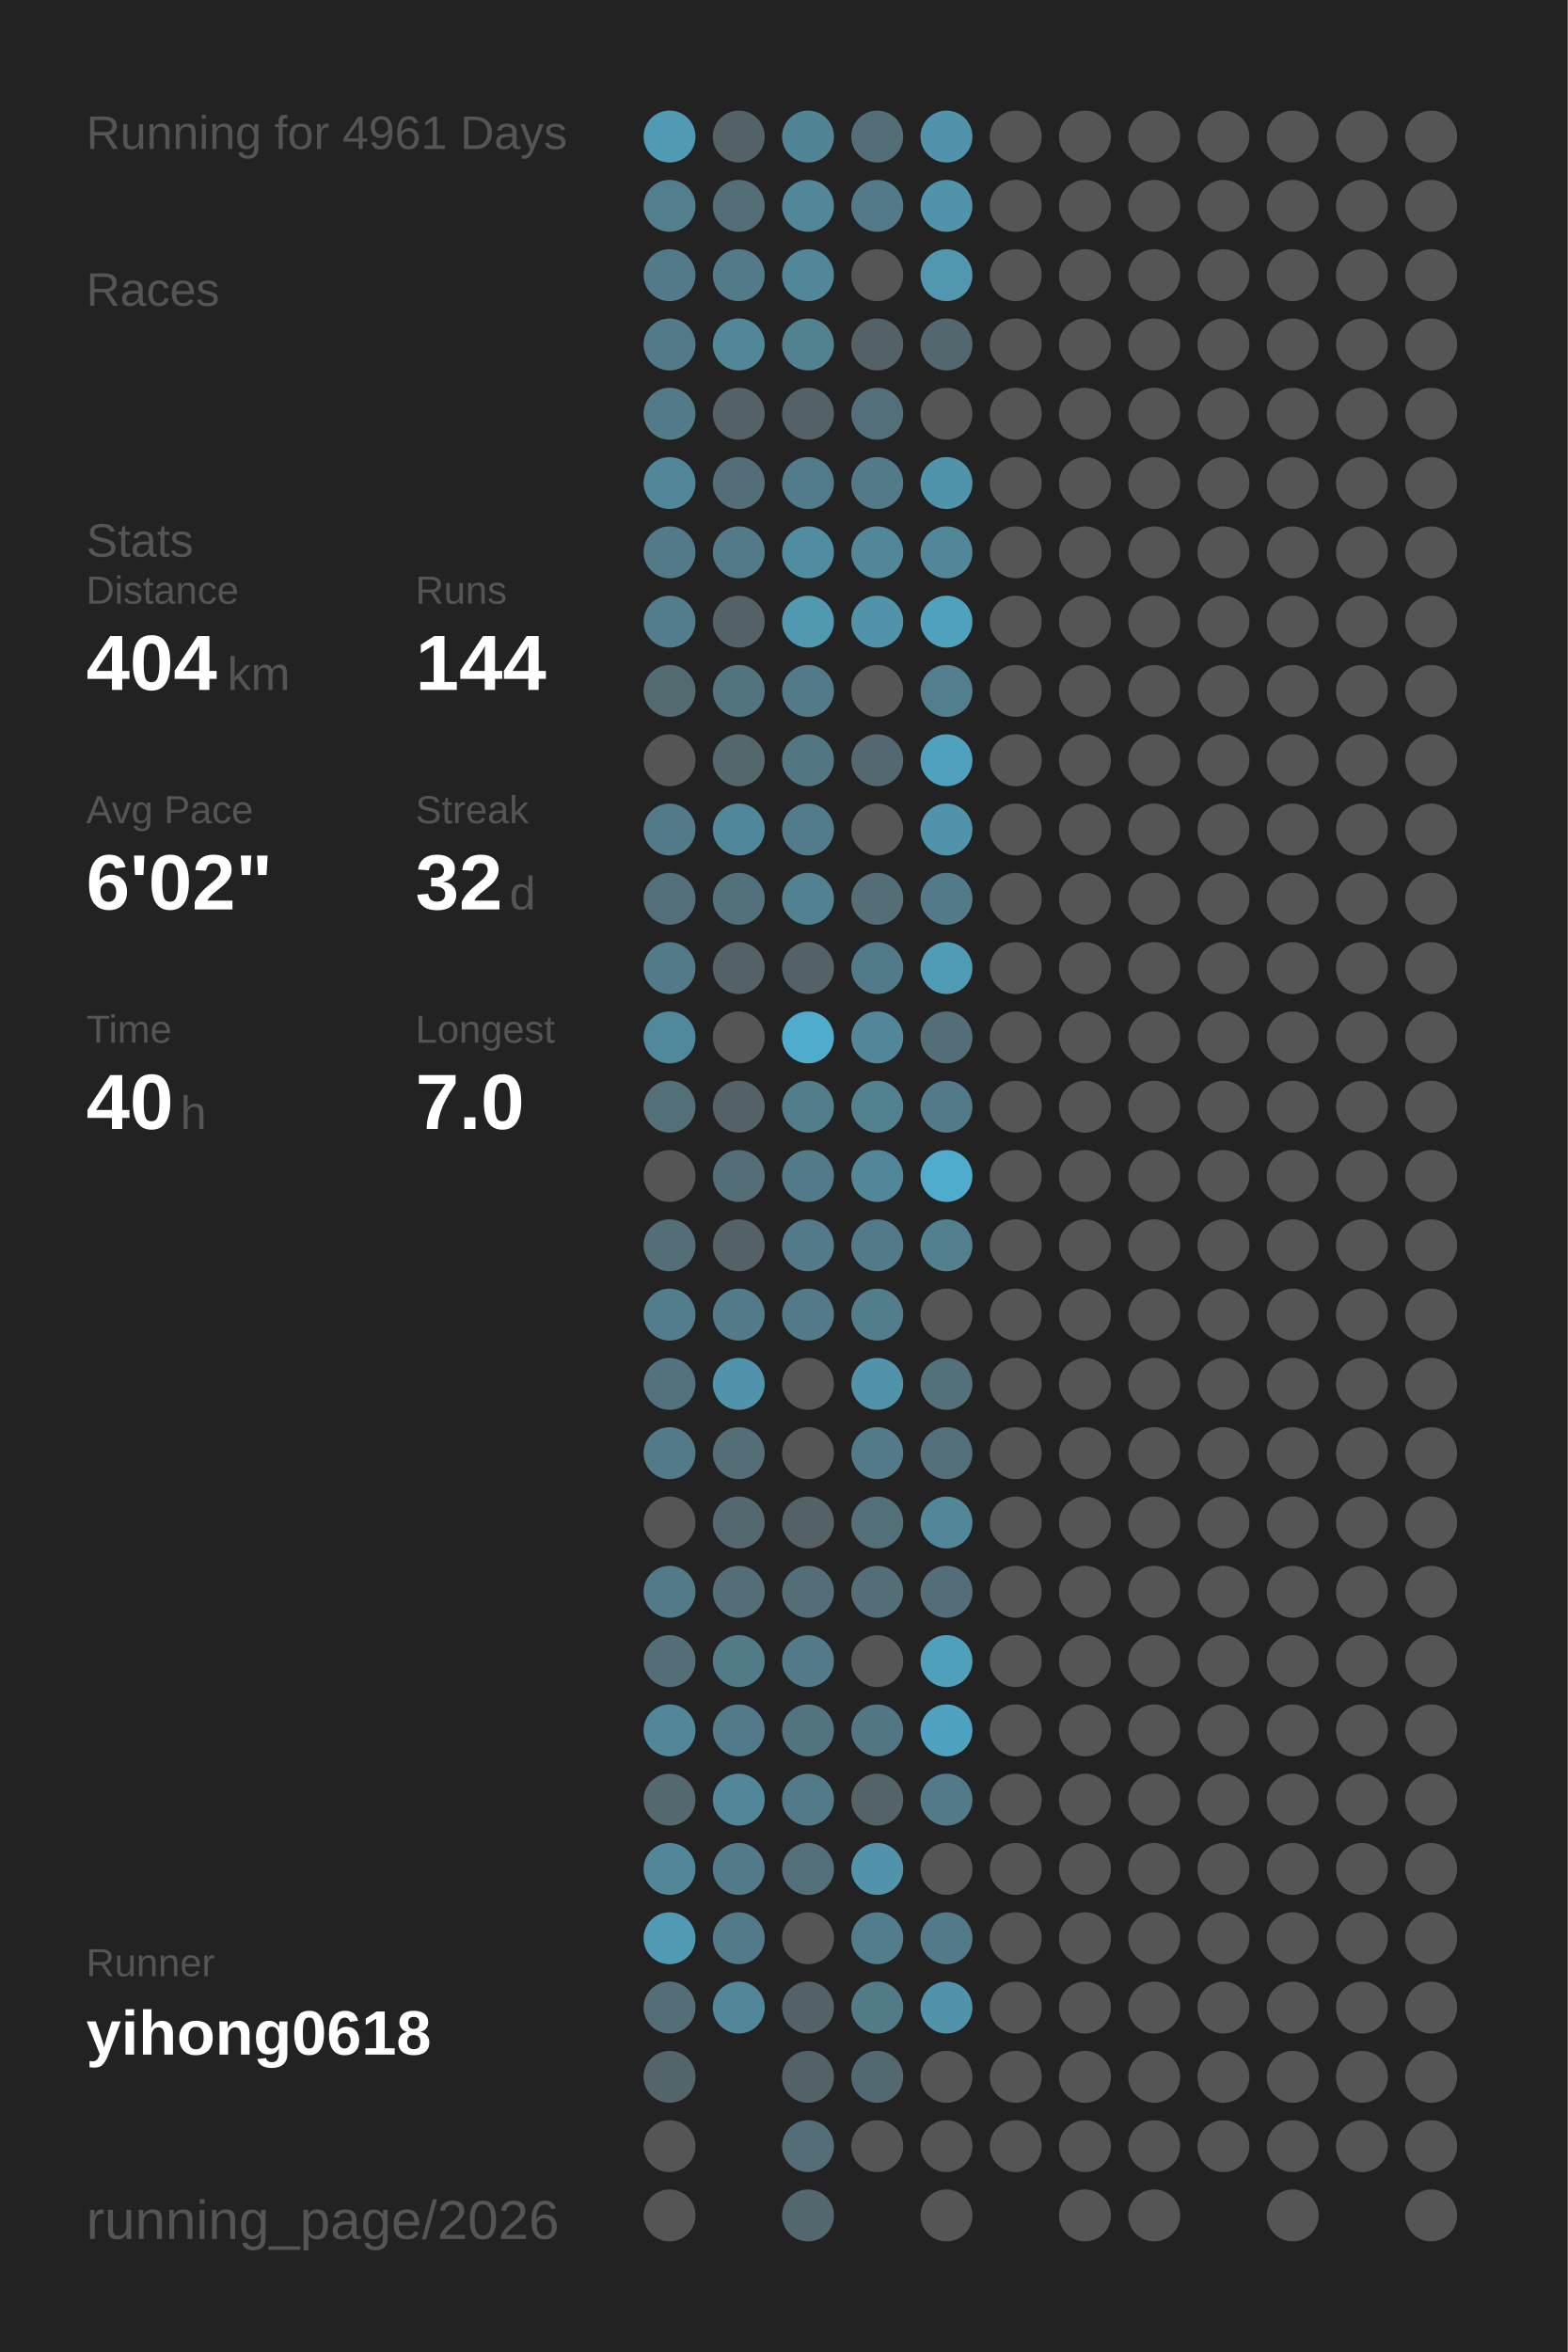
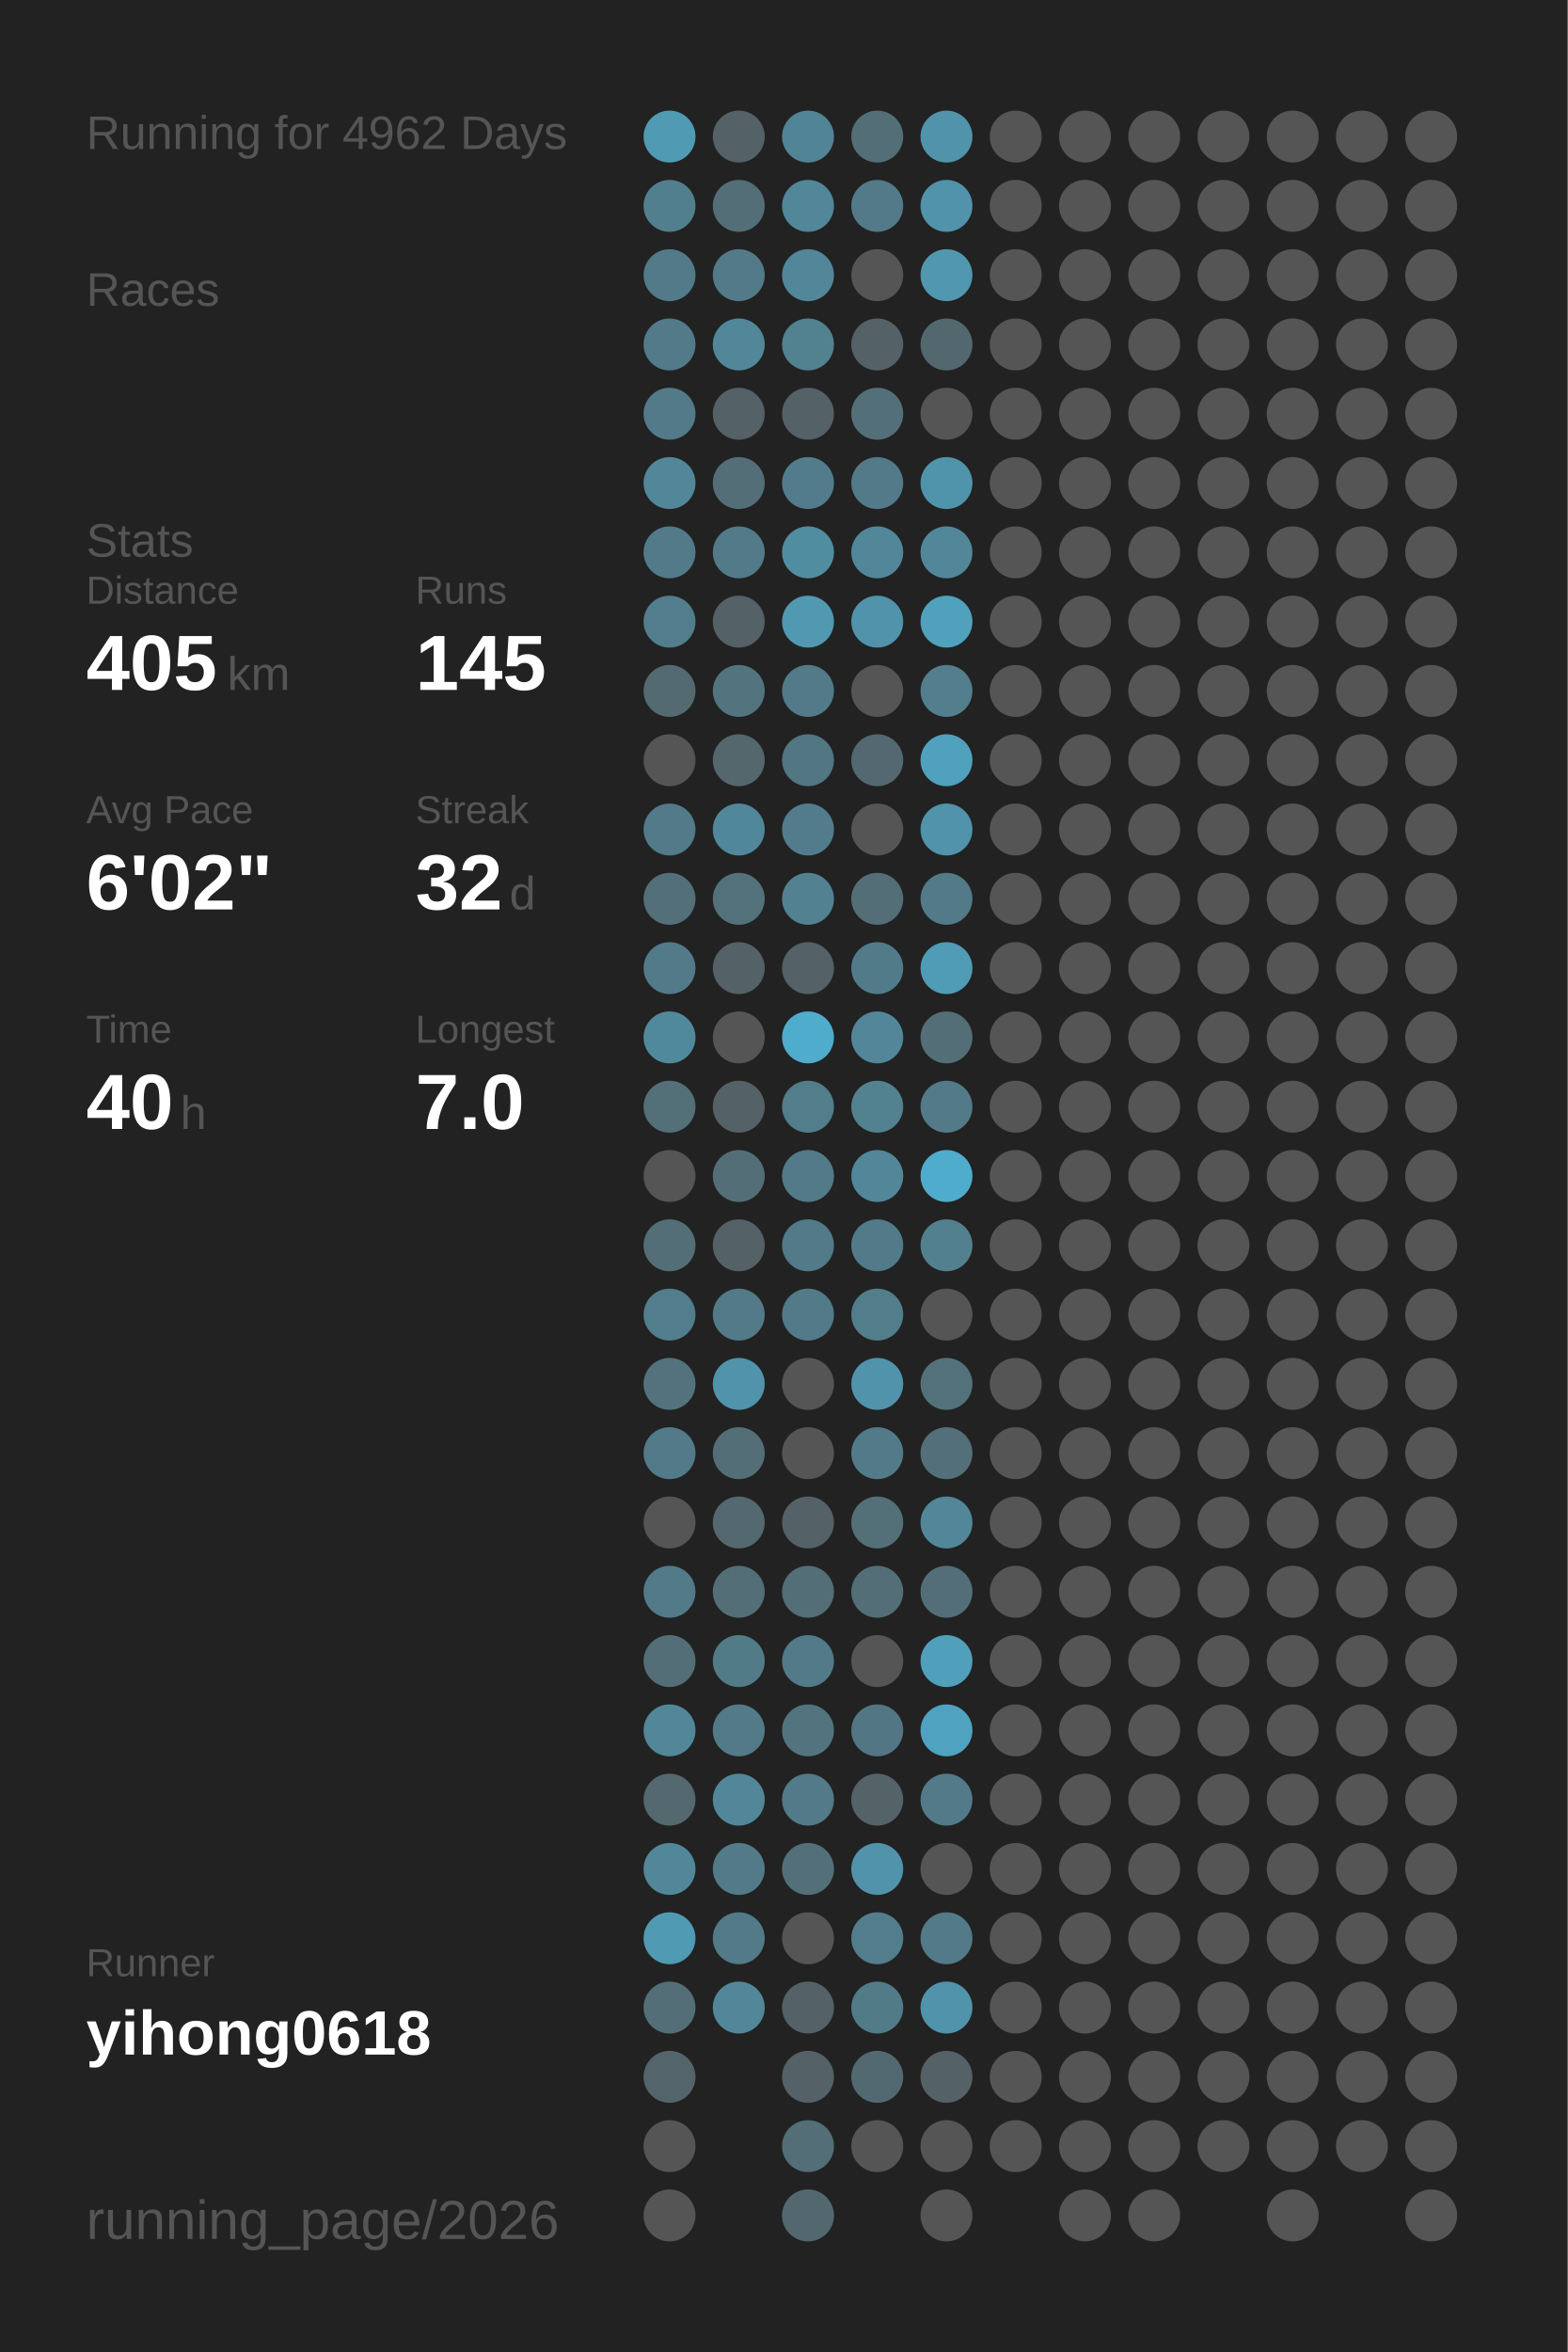
<svg xmlns="http://www.w3.org/2000/svg" baseProfile="full" height="300mm" version="1.1" viewBox="0,0,200,300" width="200mm">
  <defs />
  <rect fill="#222222" height="300" width="200" x="0" y="0" />
-   <text fill="#555555" style="font-size:6px; font-family:Arial;" x="11" y="19">Running for 4961 Days</text>
+   <text fill="#555555" style="font-size:6px; font-family:Arial;" x="11" y="19">Running for 4962 Days</text>
  <text fill="#555555" style="font-size:6px; font-family:Arial;" x="11" y="39">Races</text>
  <text fill="#555555" style="font-size:6px; font-family:Arial;" x="11" y="71">Stats</text>
  <text fill="#555555" style="font-size:5px; font-family:Arial;" x="11" y="77">Distance</text>
-   <text fill="#FFFFFF" style="font-size:10px; font-family:Arial; font-weight:bold;" x="11" y="88">404</text>
+   <text fill="#FFFFFF" style="font-size:10px; font-family:Arial; font-weight:bold;" x="11" y="88">405</text>
  <text fill="#555555" style="font-size:6px; font-family:Arial;" x="29" y="88">km</text>
  <text fill="#555555" style="font-size:5px; font-family:Arial;" x="53" y="77">Runs</text>
-   <text fill="#FFFFFF" style="font-size:10px; font-family:Arial; font-weight:bold;" x="53" y="88">144</text>
+   <text fill="#FFFFFF" style="font-size:10px; font-family:Arial; font-weight:bold;" x="53" y="88">145</text>
  <text fill="#555555" style="font-size:5px; font-family:Arial;" x="11" y="105">Avg Pace</text>
  <text fill="#FFFFFF" style="font-size:10px; font-family:Arial; font-weight:bold;" x="11" y="116">6'02"</text>
  <text fill="#555555" style="font-size:5px; font-family:Arial;" x="53" y="105">Streak</text>
  <text fill="#FFFFFF" style="font-size:10px; font-family:Arial; font-weight:bold;" x="53" y="116">32</text>
  <text fill="#555555" style="font-size:6px; font-family:Arial;" x="65" y="116">d</text>
  <text fill="#555555" style="font-size:5px; font-family:Arial;" x="11" y="133">Time</text>
  <text fill="#FFFFFF" style="font-size:10px; font-family:Arial; font-weight:bold;" x="11" y="144">40</text>
  <text fill="#555555" style="font-size:6px; font-family:Arial;" x="23" y="144">h</text>
  <text fill="#555555" style="font-size:5px; font-family:Arial;" x="53" y="133">Longest</text>
  <text fill="#FFFFFF" style="font-size:10px; font-family:Arial; font-weight:bold;" x="53" y="144">7.0</text>
  <text fill="#555555" style="font-size:5px; font-family:Arial;" x="11" y="252.065">Runner</text>
  <text fill="#FFFFFF" style="font-size:8px; font-family:Arial; font-weight:bold;" x="11" y="262.065">yihong0618</text>
  <text fill="#555555" style="font-size:7px; font-family:Arial;" x="11" y="285.581">running_page/2026</text>
  <circle cx="85.417" cy="17.419" fill="#509ab3" r="3.312" />
  <circle cx="85.417" cy="26.258" fill="#527f8e" r="3.312" />
  <circle cx="85.417" cy="35.097" fill="#527a88" r="3.312" />
  <circle cx="85.417" cy="43.935" fill="#527a88" r="3.312" />
  <circle cx="85.417" cy="52.774" fill="#527a88" r="3.312" />
  <circle cx="85.417" cy="61.613" fill="#518799" r="3.312" />
  <circle cx="85.417" cy="70.452" fill="#527a88" r="3.312" />
  <circle cx="85.417" cy="79.29" fill="#527d8c" r="3.312" />
  <circle cx="85.417" cy="88.129" fill="#536a71" r="3.312" />
  <circle cx="85.417" cy="96.968" fill="#555555" r="3.312" />
  <circle cx="85.417" cy="105.806" fill="#527a88" r="3.312" />
  <circle cx="85.417" cy="114.645" fill="#536f79" r="3.312" />
  <circle cx="85.417" cy="123.484" fill="#527a88" r="3.312" />
  <circle cx="85.417" cy="132.323" fill="#51899c" r="3.312" />
  <circle cx="85.417" cy="141.161" fill="#536f78" r="3.312" />
  <circle cx="85.417" cy="150" fill="#555555" r="3.312" />
  <circle cx="85.417" cy="158.839" fill="#536e77" r="3.312" />
  <circle cx="85.417" cy="167.677" fill="#527d8c" r="3.312" />
  <circle cx="85.417" cy="176.516" fill="#53727d" r="3.312" />
  <circle cx="85.417" cy="185.355" fill="#527a88" r="3.312" />
  <circle cx="85.417" cy="194.194" fill="#555555" r="3.312" />
  <circle cx="85.417" cy="203.032" fill="#527a88" r="3.312" />
  <circle cx="85.417" cy="211.871" fill="#536e77" r="3.312" />
  <circle cx="85.417" cy="220.71" fill="#518799" r="3.312" />
  <circle cx="85.417" cy="229.548" fill="#53686f" r="3.312" />
  <circle cx="85.417" cy="238.387" fill="#518799" r="3.312" />
  <circle cx="85.417" cy="247.226" fill="#509ab3" r="3.312" />
  <circle cx="85.417" cy="256.065" fill="#536e77" r="3.312" />
  <circle cx="85.417" cy="264.903" fill="#53656b" r="3.312" />
  <circle cx="85.417" cy="273.742" fill="#555555" r="3.312" />
  <circle cx="85.417" cy="282.581" fill="#555555" r="3.312" />
  <circle cx="94.25" cy="17.419" fill="#546166" r="3.312" />
  <circle cx="94.25" cy="26.258" fill="#536e77" r="3.312" />
  <circle cx="94.25" cy="35.097" fill="#527a88" r="3.312" />
  <circle cx="94.25" cy="43.935" fill="#518799" r="3.312" />
  <circle cx="94.25" cy="52.774" fill="#546166" r="3.312" />
  <circle cx="94.25" cy="61.613" fill="#536e77" r="3.312" />
  <circle cx="94.25" cy="70.452" fill="#527a88" r="3.312" />
  <circle cx="94.25" cy="79.29" fill="#546166" r="3.312" />
  <circle cx="94.25" cy="88.129" fill="#52747f" r="3.312" />
  <circle cx="94.25" cy="96.968" fill="#53676d" r="3.312" />
  <circle cx="94.25" cy="105.806" fill="#51879a" r="3.312" />
  <circle cx="94.25" cy="114.645" fill="#53717b" r="3.312" />
  <circle cx="94.25" cy="123.484" fill="#546166" r="3.312" />
  <circle cx="94.25" cy="132.323" fill="#555555" r="3.312" />
  <circle cx="94.25" cy="141.161" fill="#546166" r="3.312" />
  <circle cx="94.25" cy="150" fill="#536e77" r="3.312" />
  <circle cx="94.25" cy="158.839" fill="#546166" r="3.312" />
  <circle cx="94.25" cy="167.677" fill="#527a88" r="3.312" />
  <circle cx="94.25" cy="176.516" fill="#5093aa" r="3.312" />
  <circle cx="94.25" cy="185.355" fill="#536e77" r="3.312" />
  <circle cx="94.25" cy="194.194" fill="#53686f" r="3.312" />
  <circle cx="94.25" cy="203.032" fill="#536e77" r="3.312" />
  <circle cx="94.25" cy="211.871" fill="#527b88" r="3.312" />
  <circle cx="94.25" cy="220.71" fill="#527a88" r="3.312" />
  <circle cx="94.25" cy="229.548" fill="#518799" r="3.312" />
  <circle cx="94.25" cy="238.387" fill="#527a88" r="3.312" />
  <circle cx="94.25" cy="247.226" fill="#527a88" r="3.312" />
  <circle cx="94.25" cy="256.065" fill="#518799" r="3.312" />
  <circle cx="103.083" cy="17.419" fill="#518495" r="3.312" />
  <circle cx="103.083" cy="26.258" fill="#518799" r="3.312" />
  <circle cx="103.083" cy="35.097" fill="#518799" r="3.312" />
  <circle cx="103.083" cy="43.935" fill="#528190" r="3.312" />
  <circle cx="103.083" cy="52.774" fill="#546166" r="3.312" />
  <circle cx="103.083" cy="61.613" fill="#527c8b" r="3.312" />
  <circle cx="103.083" cy="70.452" fill="#518da1" r="3.312" />
  <circle cx="103.083" cy="79.29" fill="#5099b1" r="3.312" />
  <circle cx="103.083" cy="88.129" fill="#527a88" r="3.312" />
  <circle cx="103.083" cy="96.968" fill="#527682" r="3.312" />
  <circle cx="103.083" cy="105.806" fill="#527c8b" r="3.312" />
  <circle cx="103.083" cy="114.645" fill="#528192" r="3.312" />
  <circle cx="103.083" cy="123.484" fill="#546166" r="3.312" />
  <circle cx="103.083" cy="132.323" fill="#4faccc" r="3.312" />
  <circle cx="103.083" cy="141.161" fill="#527d8b" r="3.312" />
  <circle cx="103.083" cy="150" fill="#527a88" r="3.312" />
  <circle cx="103.083" cy="158.839" fill="#527a88" r="3.312" />
  <circle cx="103.083" cy="167.677" fill="#527a88" r="3.312" />
  <circle cx="103.083" cy="176.516" fill="#555555" r="3.312" />
  <circle cx="103.083" cy="185.355" fill="#555555" r="3.312" />
  <circle cx="103.083" cy="194.194" fill="#546166" r="3.312" />
  <circle cx="103.083" cy="203.032" fill="#536e77" r="3.312" />
  <circle cx="103.083" cy="211.871" fill="#527a88" r="3.312" />
  <circle cx="103.083" cy="220.71" fill="#52747f" r="3.312" />
  <circle cx="103.083" cy="229.548" fill="#527a88" r="3.312" />
  <circle cx="103.083" cy="238.387" fill="#53707a" r="3.312" />
  <circle cx="103.083" cy="247.226" fill="#555555" r="3.312" />
  <circle cx="103.083" cy="256.065" fill="#546166" r="3.312" />
  <circle cx="103.083" cy="264.903" fill="#546267" r="3.312" />
  <circle cx="103.083" cy="273.742" fill="#536e77" r="3.312" />
  <circle cx="103.083" cy="282.581" fill="#53686e" r="3.312" />
  <circle cx="111.917" cy="17.419" fill="#536e77" r="3.312" />
  <circle cx="111.917" cy="26.258" fill="#527a88" r="3.312" />
  <circle cx="111.917" cy="35.097" fill="#555555" r="3.312" />
  <circle cx="111.917" cy="43.935" fill="#546166" r="3.312" />
  <circle cx="111.917" cy="52.774" fill="#53707a" r="3.312" />
  <circle cx="111.917" cy="61.613" fill="#527a88" r="3.312" />
  <circle cx="111.917" cy="70.452" fill="#518799" r="3.312" />
  <circle cx="111.917" cy="79.29" fill="#5093aa" r="3.312" />
  <circle cx="111.917" cy="88.129" fill="#555555" r="3.312" />
  <circle cx="111.917" cy="96.968" fill="#536870" r="3.312" />
  <circle cx="111.917" cy="105.806" fill="#555555" r="3.312" />
  <circle cx="111.917" cy="114.645" fill="#536e77" r="3.312" />
  <circle cx="111.917" cy="123.484" fill="#527b89" r="3.312" />
  <circle cx="111.917" cy="132.323" fill="#518799" r="3.312" />
  <circle cx="111.917" cy="141.161" fill="#528190" r="3.312" />
  <circle cx="111.917" cy="150" fill="#518799" r="3.312" />
  <circle cx="111.917" cy="158.839" fill="#527a88" r="3.312" />
  <circle cx="111.917" cy="167.677" fill="#527d8b" r="3.312" />
  <circle cx="111.917" cy="176.516" fill="#5093aa" r="3.312" />
  <circle cx="111.917" cy="185.355" fill="#527a88" r="3.312" />
  <circle cx="111.917" cy="194.194" fill="#536f78" r="3.312" />
  <circle cx="111.917" cy="203.032" fill="#536e77" r="3.312" />
  <circle cx="111.917" cy="211.871" fill="#555555" r="3.312" />
  <circle cx="111.917" cy="220.71" fill="#527683" r="3.312" />
  <circle cx="111.917" cy="229.548" fill="#546368" r="3.312" />
  <circle cx="111.917" cy="238.387" fill="#5093aa" r="3.312" />
  <circle cx="111.917" cy="247.226" fill="#527d8c" r="3.312" />
  <circle cx="111.917" cy="256.065" fill="#527b88" r="3.312" />
  <circle cx="111.917" cy="264.903" fill="#536971" r="3.312" />
  <circle cx="111.917" cy="273.742" fill="#555555" r="3.312" />
  <circle cx="120.75" cy="17.419" fill="#5093aa" r="3.312" />
  <circle cx="120.75" cy="26.258" fill="#5093aa" r="3.312" />
  <circle cx="120.75" cy="35.097" fill="#5097af" r="3.312" />
  <circle cx="120.75" cy="43.935" fill="#53686e" r="3.312" />
  <circle cx="120.75" cy="52.774" fill="#555555" r="3.312" />
  <circle cx="120.75" cy="61.613" fill="#5094ab" r="3.312" />
  <circle cx="120.75" cy="70.452" fill="#518799" r="3.312" />
  <circle cx="120.75" cy="79.29" fill="#50a1bc" r="3.312" />
  <circle cx="120.75" cy="88.129" fill="#527e8d" r="3.312" />
  <circle cx="120.75" cy="96.968" fill="#50a1bd" r="3.312" />
  <circle cx="120.75" cy="105.806" fill="#5093aa" r="3.312" />
  <circle cx="120.75" cy="114.645" fill="#527a88" r="3.312" />
  <circle cx="120.75" cy="123.484" fill="#509bb5" r="3.312" />
  <circle cx="120.75" cy="132.323" fill="#536e77" r="3.312" />
  <circle cx="120.75" cy="141.161" fill="#527a88" r="3.312" />
  <circle cx="120.75" cy="150" fill="#4faccc" r="3.312" />
  <circle cx="120.75" cy="158.839" fill="#52808f" r="3.312" />
  <circle cx="120.75" cy="167.677" fill="#555555" r="3.312" />
  <circle cx="120.75" cy="176.516" fill="#53717b" r="3.312" />
  <circle cx="120.75" cy="185.355" fill="#53707a" r="3.312" />
  <circle cx="120.75" cy="194.194" fill="#518799" r="3.312" />
  <circle cx="120.75" cy="203.032" fill="#536e78" r="3.312" />
  <circle cx="120.75" cy="211.871" fill="#50a0bb" r="3.312" />
  <circle cx="120.75" cy="220.71" fill="#4fa3c0" r="3.312" />
  <circle cx="120.75" cy="229.548" fill="#527a88" r="3.312" />
  <circle cx="120.75" cy="238.387" fill="#555555" r="3.312" />
  <circle cx="120.75" cy="247.226" fill="#527a88" r="3.312" />
  <circle cx="120.75" cy="256.065" fill="#5093aa" r="3.312" />
-   <circle cx="120.75" cy="264.903" fill="#555555" r="3.312" />
+   <circle cx="120.75" cy="264.903" fill="#546166" r="3.312" />
  <circle cx="120.75" cy="273.742" fill="#555555" r="3.312" />
  <circle cx="120.75" cy="282.581" fill="#555555" r="3.312" />
  <circle cx="129.583" cy="17.419" fill="#555555" r="3.312" />
  <circle cx="129.583" cy="26.258" fill="#555555" r="3.312" />
  <circle cx="129.583" cy="35.097" fill="#555555" r="3.312" />
  <circle cx="129.583" cy="43.935" fill="#555555" r="3.312" />
  <circle cx="129.583" cy="52.774" fill="#555555" r="3.312" />
  <circle cx="129.583" cy="61.613" fill="#555555" r="3.312" />
  <circle cx="129.583" cy="70.452" fill="#555555" r="3.312" />
  <circle cx="129.583" cy="79.29" fill="#555555" r="3.312" />
  <circle cx="129.583" cy="88.129" fill="#555555" r="3.312" />
  <circle cx="129.583" cy="96.968" fill="#555555" r="3.312" />
  <circle cx="129.583" cy="105.806" fill="#555555" r="3.312" />
  <circle cx="129.583" cy="114.645" fill="#555555" r="3.312" />
  <circle cx="129.583" cy="123.484" fill="#555555" r="3.312" />
  <circle cx="129.583" cy="132.323" fill="#555555" r="3.312" />
  <circle cx="129.583" cy="141.161" fill="#555555" r="3.312" />
  <circle cx="129.583" cy="150" fill="#555555" r="3.312" />
  <circle cx="129.583" cy="158.839" fill="#555555" r="3.312" />
  <circle cx="129.583" cy="167.677" fill="#555555" r="3.312" />
  <circle cx="129.583" cy="176.516" fill="#555555" r="3.312" />
  <circle cx="129.583" cy="185.355" fill="#555555" r="3.312" />
  <circle cx="129.583" cy="194.194" fill="#555555" r="3.312" />
  <circle cx="129.583" cy="203.032" fill="#555555" r="3.312" />
  <circle cx="129.583" cy="211.871" fill="#555555" r="3.312" />
  <circle cx="129.583" cy="220.71" fill="#555555" r="3.312" />
  <circle cx="129.583" cy="229.548" fill="#555555" r="3.312" />
  <circle cx="129.583" cy="238.387" fill="#555555" r="3.312" />
  <circle cx="129.583" cy="247.226" fill="#555555" r="3.312" />
  <circle cx="129.583" cy="256.065" fill="#555555" r="3.312" />
  <circle cx="129.583" cy="264.903" fill="#555555" r="3.312" />
  <circle cx="129.583" cy="273.742" fill="#555555" r="3.312" />
  <circle cx="138.417" cy="17.419" fill="#555555" r="3.312" />
  <circle cx="138.417" cy="26.258" fill="#555555" r="3.312" />
  <circle cx="138.417" cy="35.097" fill="#555555" r="3.312" />
  <circle cx="138.417" cy="43.935" fill="#555555" r="3.312" />
  <circle cx="138.417" cy="52.774" fill="#555555" r="3.312" />
  <circle cx="138.417" cy="61.613" fill="#555555" r="3.312" />
  <circle cx="138.417" cy="70.452" fill="#555555" r="3.312" />
  <circle cx="138.417" cy="79.29" fill="#555555" r="3.312" />
  <circle cx="138.417" cy="88.129" fill="#555555" r="3.312" />
  <circle cx="138.417" cy="96.968" fill="#555555" r="3.312" />
  <circle cx="138.417" cy="105.806" fill="#555555" r="3.312" />
  <circle cx="138.417" cy="114.645" fill="#555555" r="3.312" />
  <circle cx="138.417" cy="123.484" fill="#555555" r="3.312" />
  <circle cx="138.417" cy="132.323" fill="#555555" r="3.312" />
  <circle cx="138.417" cy="141.161" fill="#555555" r="3.312" />
  <circle cx="138.417" cy="150" fill="#555555" r="3.312" />
  <circle cx="138.417" cy="158.839" fill="#555555" r="3.312" />
  <circle cx="138.417" cy="167.677" fill="#555555" r="3.312" />
  <circle cx="138.417" cy="176.516" fill="#555555" r="3.312" />
  <circle cx="138.417" cy="185.355" fill="#555555" r="3.312" />
  <circle cx="138.417" cy="194.194" fill="#555555" r="3.312" />
  <circle cx="138.417" cy="203.032" fill="#555555" r="3.312" />
  <circle cx="138.417" cy="211.871" fill="#555555" r="3.312" />
  <circle cx="138.417" cy="220.71" fill="#555555" r="3.312" />
  <circle cx="138.417" cy="229.548" fill="#555555" r="3.312" />
  <circle cx="138.417" cy="238.387" fill="#555555" r="3.312" />
  <circle cx="138.417" cy="247.226" fill="#555555" r="3.312" />
  <circle cx="138.417" cy="256.065" fill="#555555" r="3.312" />
  <circle cx="138.417" cy="264.903" fill="#555555" r="3.312" />
  <circle cx="138.417" cy="273.742" fill="#555555" r="3.312" />
  <circle cx="138.417" cy="282.581" fill="#555555" r="3.312" />
  <circle cx="147.25" cy="17.419" fill="#555555" r="3.312" />
  <circle cx="147.25" cy="26.258" fill="#555555" r="3.312" />
  <circle cx="147.25" cy="35.097" fill="#555555" r="3.312" />
  <circle cx="147.25" cy="43.935" fill="#555555" r="3.312" />
  <circle cx="147.25" cy="52.774" fill="#555555" r="3.312" />
  <circle cx="147.25" cy="61.613" fill="#555555" r="3.312" />
  <circle cx="147.25" cy="70.452" fill="#555555" r="3.312" />
  <circle cx="147.25" cy="79.29" fill="#555555" r="3.312" />
  <circle cx="147.25" cy="88.129" fill="#555555" r="3.312" />
  <circle cx="147.25" cy="96.968" fill="#555555" r="3.312" />
  <circle cx="147.25" cy="105.806" fill="#555555" r="3.312" />
  <circle cx="147.25" cy="114.645" fill="#555555" r="3.312" />
  <circle cx="147.25" cy="123.484" fill="#555555" r="3.312" />
  <circle cx="147.25" cy="132.323" fill="#555555" r="3.312" />
  <circle cx="147.25" cy="141.161" fill="#555555" r="3.312" />
  <circle cx="147.25" cy="150" fill="#555555" r="3.312" />
  <circle cx="147.25" cy="158.839" fill="#555555" r="3.312" />
  <circle cx="147.25" cy="167.677" fill="#555555" r="3.312" />
  <circle cx="147.25" cy="176.516" fill="#555555" r="3.312" />
  <circle cx="147.25" cy="185.355" fill="#555555" r="3.312" />
  <circle cx="147.25" cy="194.194" fill="#555555" r="3.312" />
  <circle cx="147.25" cy="203.032" fill="#555555" r="3.312" />
  <circle cx="147.25" cy="211.871" fill="#555555" r="3.312" />
  <circle cx="147.25" cy="220.71" fill="#555555" r="3.312" />
  <circle cx="147.25" cy="229.548" fill="#555555" r="3.312" />
  <circle cx="147.25" cy="238.387" fill="#555555" r="3.312" />
  <circle cx="147.25" cy="247.226" fill="#555555" r="3.312" />
  <circle cx="147.25" cy="256.065" fill="#555555" r="3.312" />
  <circle cx="147.25" cy="264.903" fill="#555555" r="3.312" />
  <circle cx="147.25" cy="273.742" fill="#555555" r="3.312" />
  <circle cx="147.25" cy="282.581" fill="#555555" r="3.312" />
  <circle cx="156.083" cy="17.419" fill="#555555" r="3.312" />
  <circle cx="156.083" cy="26.258" fill="#555555" r="3.312" />
  <circle cx="156.083" cy="35.097" fill="#555555" r="3.312" />
  <circle cx="156.083" cy="43.935" fill="#555555" r="3.312" />
  <circle cx="156.083" cy="52.774" fill="#555555" r="3.312" />
  <circle cx="156.083" cy="61.613" fill="#555555" r="3.312" />
  <circle cx="156.083" cy="70.452" fill="#555555" r="3.312" />
  <circle cx="156.083" cy="79.29" fill="#555555" r="3.312" />
  <circle cx="156.083" cy="88.129" fill="#555555" r="3.312" />
  <circle cx="156.083" cy="96.968" fill="#555555" r="3.312" />
  <circle cx="156.083" cy="105.806" fill="#555555" r="3.312" />
  <circle cx="156.083" cy="114.645" fill="#555555" r="3.312" />
  <circle cx="156.083" cy="123.484" fill="#555555" r="3.312" />
  <circle cx="156.083" cy="132.323" fill="#555555" r="3.312" />
  <circle cx="156.083" cy="141.161" fill="#555555" r="3.312" />
  <circle cx="156.083" cy="150" fill="#555555" r="3.312" />
  <circle cx="156.083" cy="158.839" fill="#555555" r="3.312" />
  <circle cx="156.083" cy="167.677" fill="#555555" r="3.312" />
  <circle cx="156.083" cy="176.516" fill="#555555" r="3.312" />
  <circle cx="156.083" cy="185.355" fill="#555555" r="3.312" />
  <circle cx="156.083" cy="194.194" fill="#555555" r="3.312" />
  <circle cx="156.083" cy="203.032" fill="#555555" r="3.312" />
  <circle cx="156.083" cy="211.871" fill="#555555" r="3.312" />
  <circle cx="156.083" cy="220.71" fill="#555555" r="3.312" />
  <circle cx="156.083" cy="229.548" fill="#555555" r="3.312" />
  <circle cx="156.083" cy="238.387" fill="#555555" r="3.312" />
  <circle cx="156.083" cy="247.226" fill="#555555" r="3.312" />
  <circle cx="156.083" cy="256.065" fill="#555555" r="3.312" />
  <circle cx="156.083" cy="264.903" fill="#555555" r="3.312" />
  <circle cx="156.083" cy="273.742" fill="#555555" r="3.312" />
  <circle cx="164.917" cy="17.419" fill="#555555" r="3.312" />
  <circle cx="164.917" cy="26.258" fill="#555555" r="3.312" />
  <circle cx="164.917" cy="35.097" fill="#555555" r="3.312" />
  <circle cx="164.917" cy="43.935" fill="#555555" r="3.312" />
  <circle cx="164.917" cy="52.774" fill="#555555" r="3.312" />
  <circle cx="164.917" cy="61.613" fill="#555555" r="3.312" />
  <circle cx="164.917" cy="70.452" fill="#555555" r="3.312" />
  <circle cx="164.917" cy="79.29" fill="#555555" r="3.312" />
  <circle cx="164.917" cy="88.129" fill="#555555" r="3.312" />
  <circle cx="164.917" cy="96.968" fill="#555555" r="3.312" />
  <circle cx="164.917" cy="105.806" fill="#555555" r="3.312" />
  <circle cx="164.917" cy="114.645" fill="#555555" r="3.312" />
  <circle cx="164.917" cy="123.484" fill="#555555" r="3.312" />
  <circle cx="164.917" cy="132.323" fill="#555555" r="3.312" />
  <circle cx="164.917" cy="141.161" fill="#555555" r="3.312" />
  <circle cx="164.917" cy="150" fill="#555555" r="3.312" />
  <circle cx="164.917" cy="158.839" fill="#555555" r="3.312" />
  <circle cx="164.917" cy="167.677" fill="#555555" r="3.312" />
  <circle cx="164.917" cy="176.516" fill="#555555" r="3.312" />
  <circle cx="164.917" cy="185.355" fill="#555555" r="3.312" />
  <circle cx="164.917" cy="194.194" fill="#555555" r="3.312" />
  <circle cx="164.917" cy="203.032" fill="#555555" r="3.312" />
  <circle cx="164.917" cy="211.871" fill="#555555" r="3.312" />
  <circle cx="164.917" cy="220.71" fill="#555555" r="3.312" />
  <circle cx="164.917" cy="229.548" fill="#555555" r="3.312" />
  <circle cx="164.917" cy="238.387" fill="#555555" r="3.312" />
  <circle cx="164.917" cy="247.226" fill="#555555" r="3.312" />
  <circle cx="164.917" cy="256.065" fill="#555555" r="3.312" />
  <circle cx="164.917" cy="264.903" fill="#555555" r="3.312" />
  <circle cx="164.917" cy="273.742" fill="#555555" r="3.312" />
  <circle cx="164.917" cy="282.581" fill="#555555" r="3.312" />
  <circle cx="173.75" cy="17.419" fill="#555555" r="3.312" />
  <circle cx="173.75" cy="26.258" fill="#555555" r="3.312" />
  <circle cx="173.75" cy="35.097" fill="#555555" r="3.312" />
  <circle cx="173.75" cy="43.935" fill="#555555" r="3.312" />
  <circle cx="173.75" cy="52.774" fill="#555555" r="3.312" />
  <circle cx="173.75" cy="61.613" fill="#555555" r="3.312" />
  <circle cx="173.75" cy="70.452" fill="#555555" r="3.312" />
  <circle cx="173.75" cy="79.29" fill="#555555" r="3.312" />
  <circle cx="173.75" cy="88.129" fill="#555555" r="3.312" />
  <circle cx="173.75" cy="96.968" fill="#555555" r="3.312" />
  <circle cx="173.75" cy="105.806" fill="#555555" r="3.312" />
  <circle cx="173.75" cy="114.645" fill="#555555" r="3.312" />
  <circle cx="173.75" cy="123.484" fill="#555555" r="3.312" />
  <circle cx="173.75" cy="132.323" fill="#555555" r="3.312" />
  <circle cx="173.75" cy="141.161" fill="#555555" r="3.312" />
  <circle cx="173.75" cy="150" fill="#555555" r="3.312" />
  <circle cx="173.75" cy="158.839" fill="#555555" r="3.312" />
  <circle cx="173.75" cy="167.677" fill="#555555" r="3.312" />
  <circle cx="173.75" cy="176.516" fill="#555555" r="3.312" />
  <circle cx="173.75" cy="185.355" fill="#555555" r="3.312" />
  <circle cx="173.75" cy="194.194" fill="#555555" r="3.312" />
  <circle cx="173.75" cy="203.032" fill="#555555" r="3.312" />
  <circle cx="173.75" cy="211.871" fill="#555555" r="3.312" />
  <circle cx="173.75" cy="220.71" fill="#555555" r="3.312" />
  <circle cx="173.75" cy="229.548" fill="#555555" r="3.312" />
  <circle cx="173.75" cy="238.387" fill="#555555" r="3.312" />
  <circle cx="173.75" cy="247.226" fill="#555555" r="3.312" />
  <circle cx="173.75" cy="256.065" fill="#555555" r="3.312" />
  <circle cx="173.75" cy="264.903" fill="#555555" r="3.312" />
  <circle cx="173.75" cy="273.742" fill="#555555" r="3.312" />
  <circle cx="182.583" cy="17.419" fill="#555555" r="3.312" />
  <circle cx="182.583" cy="26.258" fill="#555555" r="3.312" />
  <circle cx="182.583" cy="35.097" fill="#555555" r="3.312" />
  <circle cx="182.583" cy="43.935" fill="#555555" r="3.312" />
  <circle cx="182.583" cy="52.774" fill="#555555" r="3.312" />
  <circle cx="182.583" cy="61.613" fill="#555555" r="3.312" />
  <circle cx="182.583" cy="70.452" fill="#555555" r="3.312" />
  <circle cx="182.583" cy="79.29" fill="#555555" r="3.312" />
  <circle cx="182.583" cy="88.129" fill="#555555" r="3.312" />
  <circle cx="182.583" cy="96.968" fill="#555555" r="3.312" />
  <circle cx="182.583" cy="105.806" fill="#555555" r="3.312" />
  <circle cx="182.583" cy="114.645" fill="#555555" r="3.312" />
  <circle cx="182.583" cy="123.484" fill="#555555" r="3.312" />
  <circle cx="182.583" cy="132.323" fill="#555555" r="3.312" />
  <circle cx="182.583" cy="141.161" fill="#555555" r="3.312" />
  <circle cx="182.583" cy="150" fill="#555555" r="3.312" />
  <circle cx="182.583" cy="158.839" fill="#555555" r="3.312" />
  <circle cx="182.583" cy="167.677" fill="#555555" r="3.312" />
  <circle cx="182.583" cy="176.516" fill="#555555" r="3.312" />
  <circle cx="182.583" cy="185.355" fill="#555555" r="3.312" />
  <circle cx="182.583" cy="194.194" fill="#555555" r="3.312" />
  <circle cx="182.583" cy="203.032" fill="#555555" r="3.312" />
  <circle cx="182.583" cy="211.871" fill="#555555" r="3.312" />
  <circle cx="182.583" cy="220.71" fill="#555555" r="3.312" />
  <circle cx="182.583" cy="229.548" fill="#555555" r="3.312" />
  <circle cx="182.583" cy="238.387" fill="#555555" r="3.312" />
  <circle cx="182.583" cy="247.226" fill="#555555" r="3.312" />
  <circle cx="182.583" cy="256.065" fill="#555555" r="3.312" />
  <circle cx="182.583" cy="264.903" fill="#555555" r="3.312" />
  <circle cx="182.583" cy="273.742" fill="#555555" r="3.312" />
  <circle cx="182.583" cy="282.581" fill="#555555" r="3.312" />
</svg>
